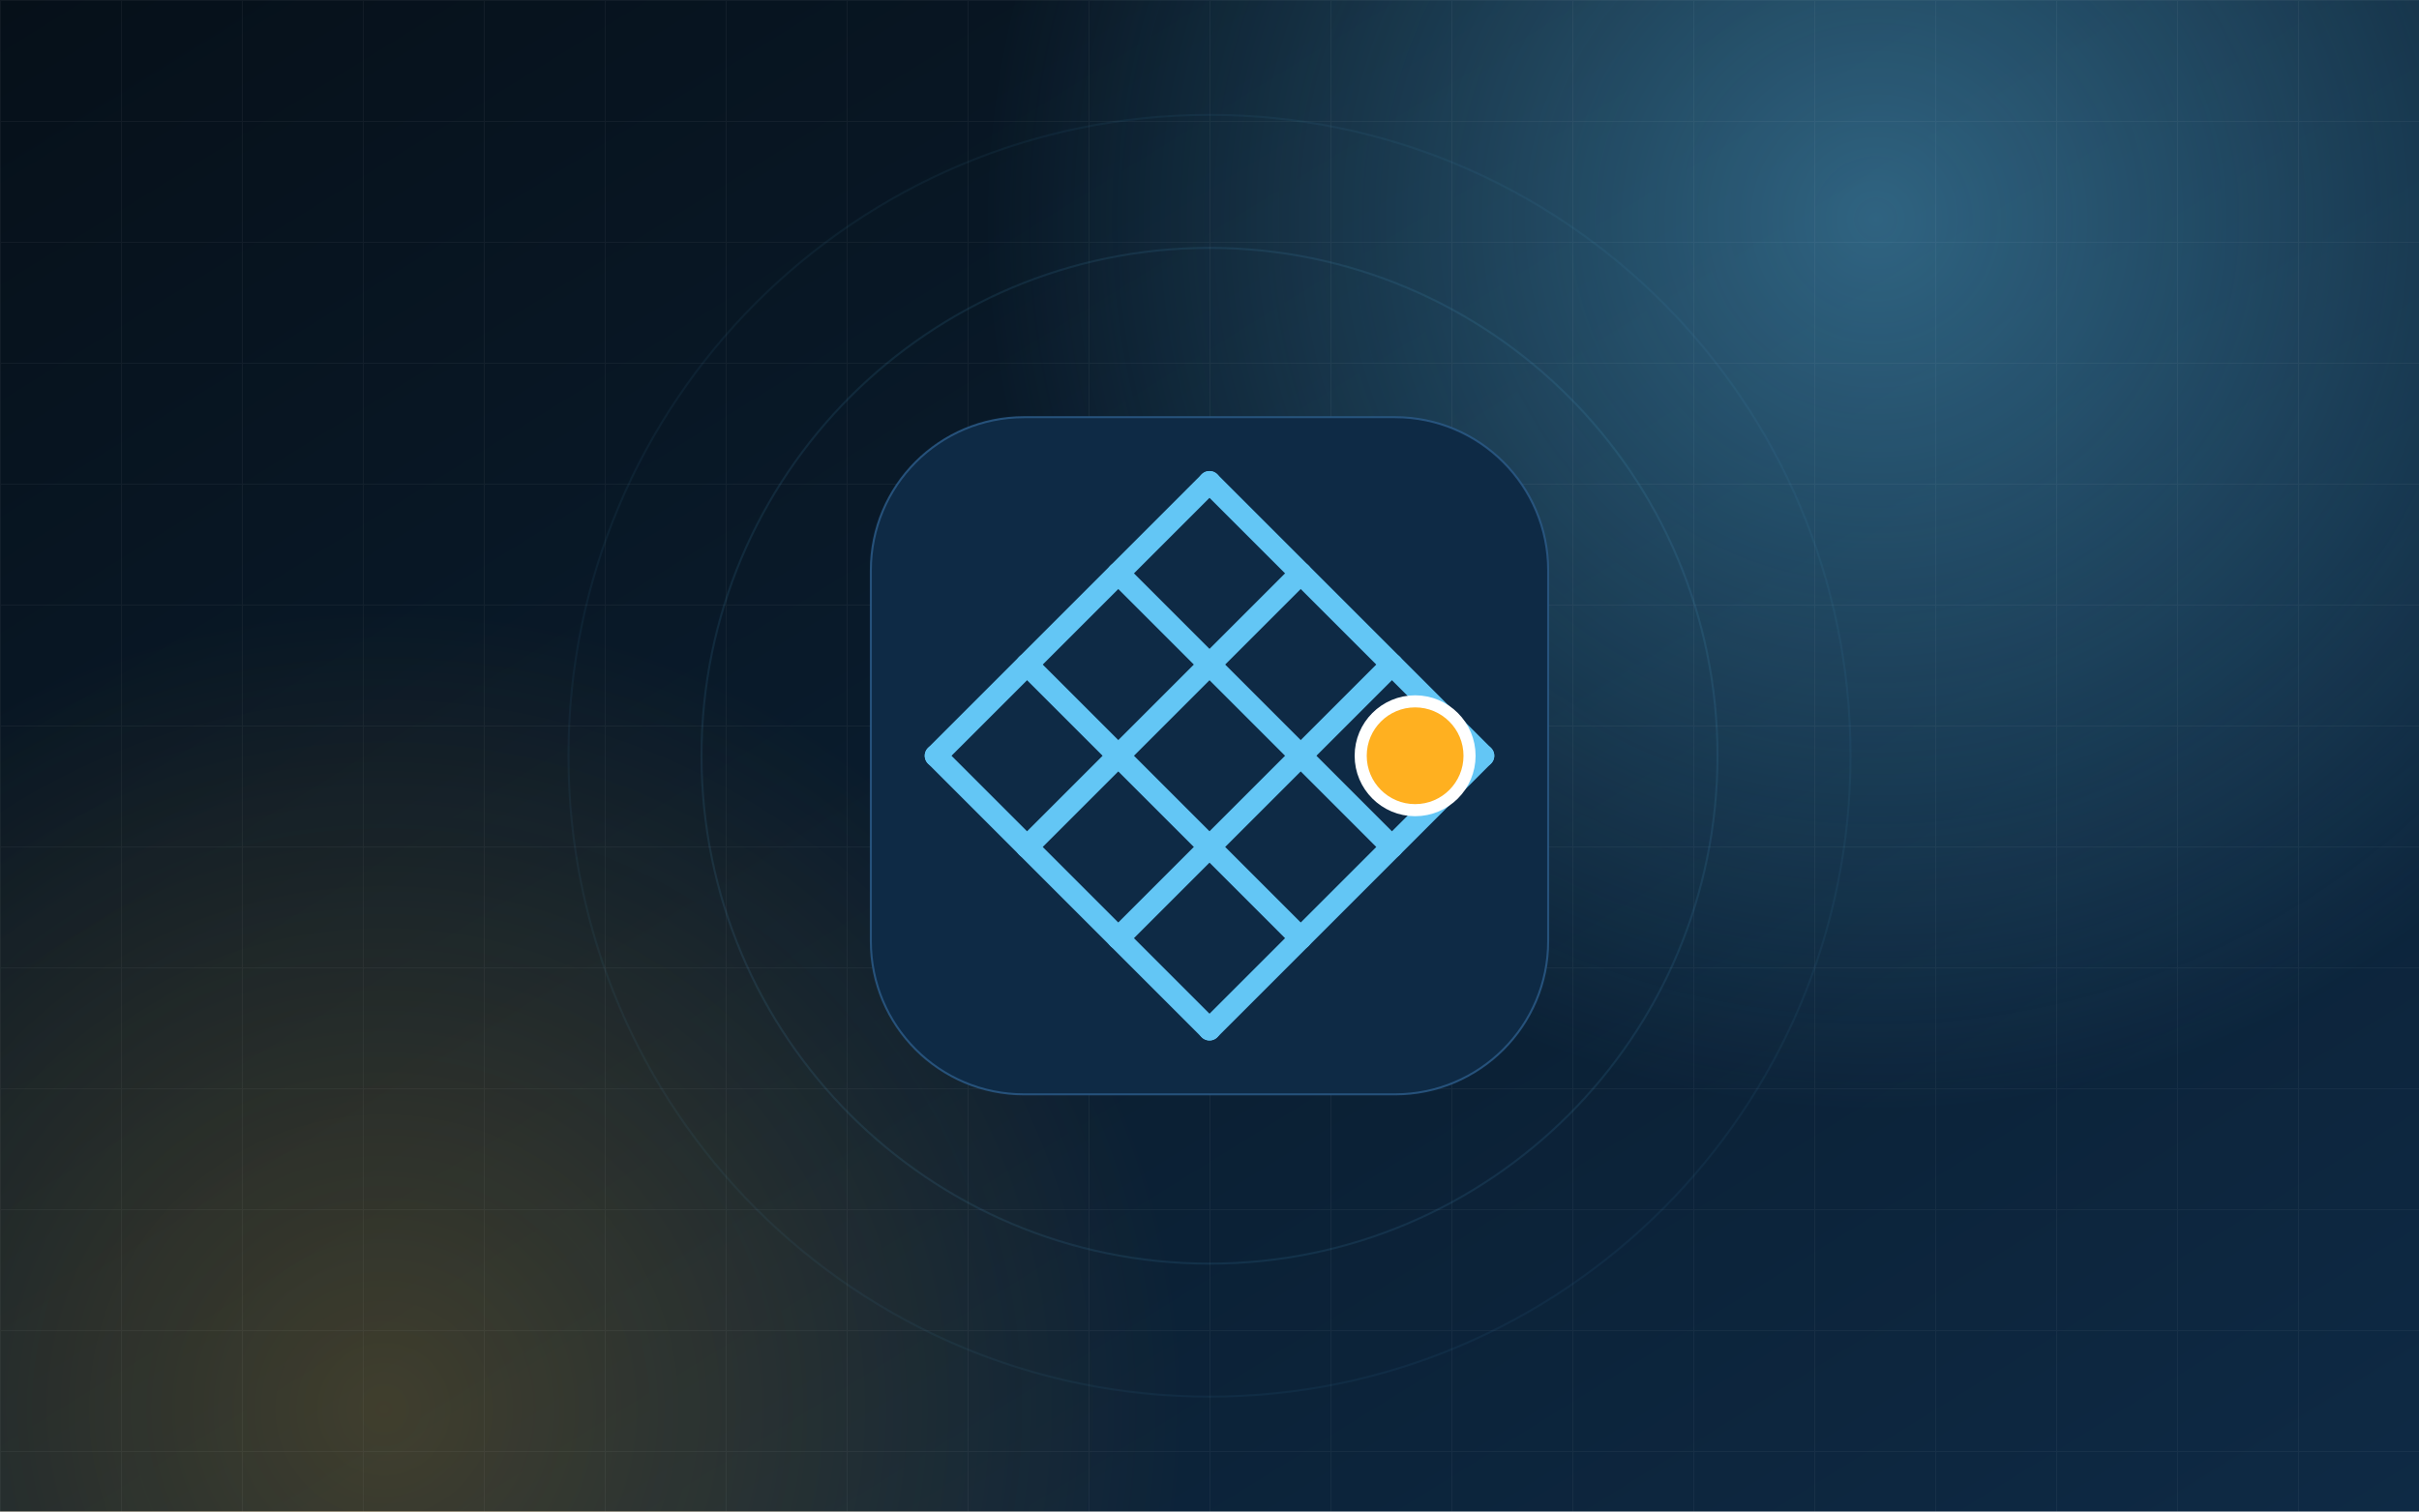
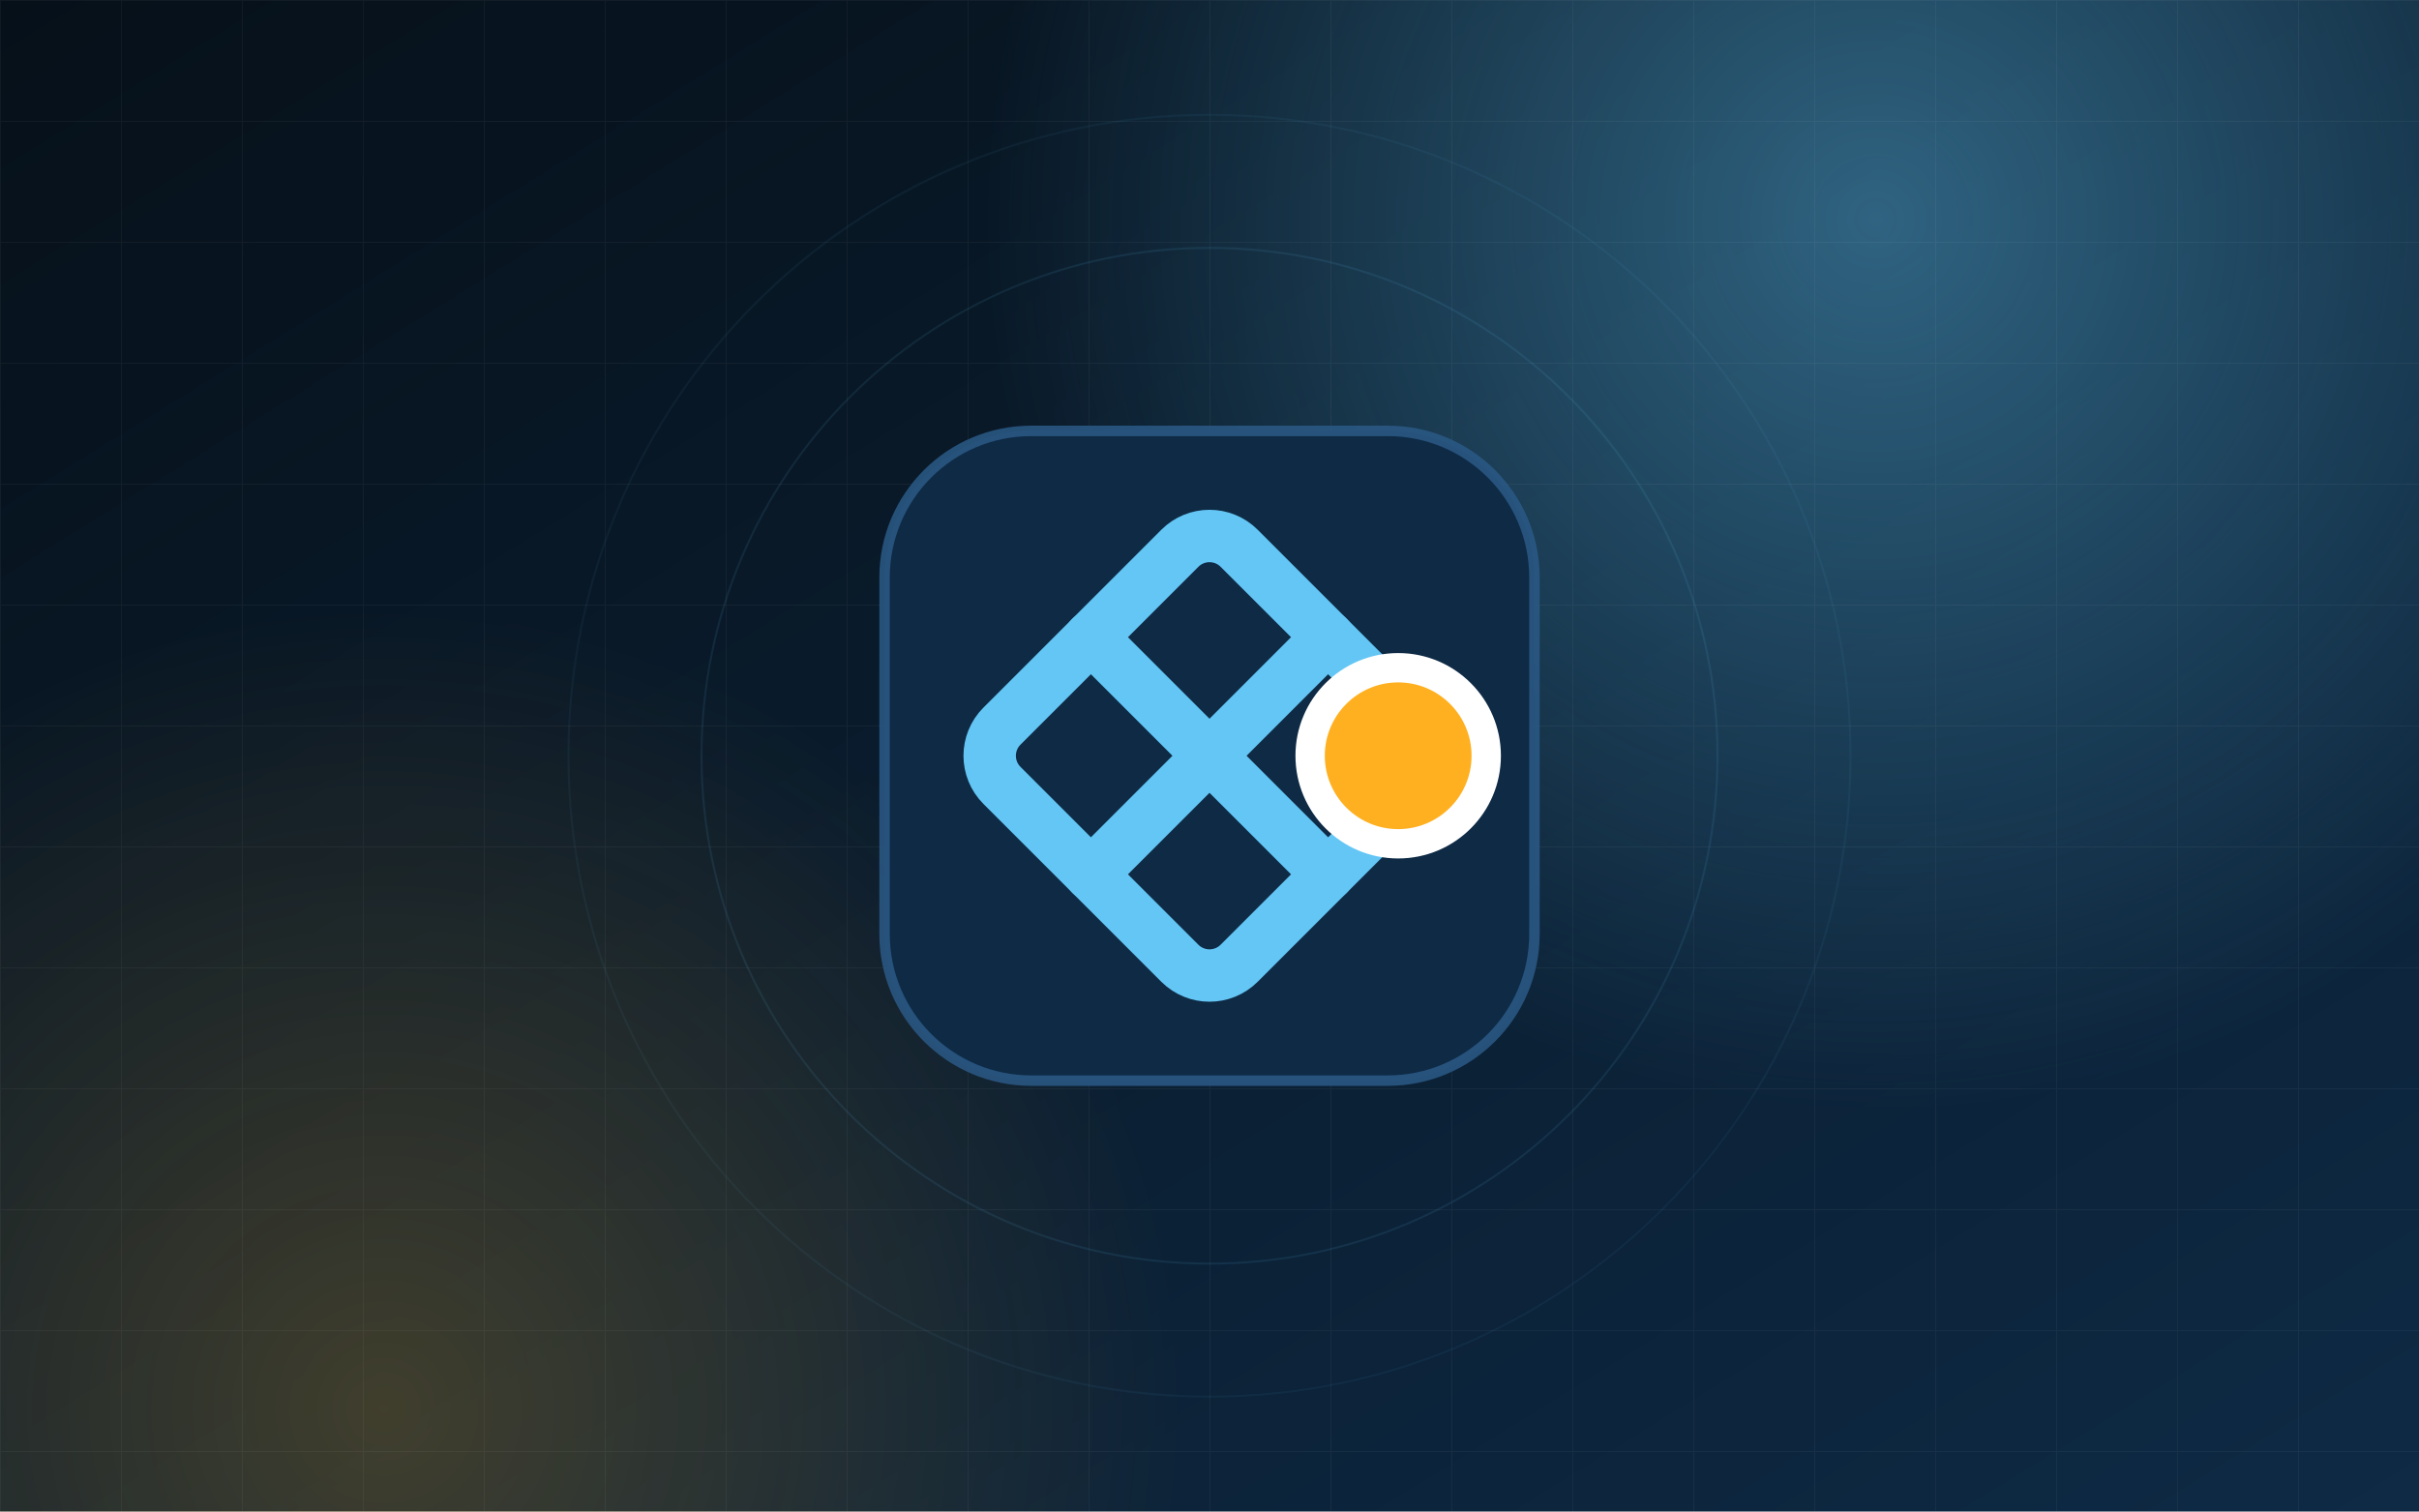
<svg xmlns="http://www.w3.org/2000/svg" viewBox="0 0 1200 750" width="1200" height="750">
  <defs>
    <linearGradient id="bg" x1="0" y1="0" x2="1" y2="1">
      <stop offset="0" stop-color="#061019" />
      <stop offset="1" stop-color="#0e2a45" />
    </linearGradient>
    <radialGradient id="g1" cx="0" cy="0" r="1" gradientUnits="userSpaceOnUse" gradientTransform="translate(930 110) scale(440)">
      <stop offset="0" stop-color="#63C6F5" stop-opacity=".42" />
      <stop offset="1" stop-color="#63C6F5" stop-opacity="0" />
    </radialGradient>
    <radialGradient id="g2" cx="0" cy="0" r="1" gradientUnits="userSpaceOnUse" gradientTransform="translate(190 700) scale(400)">
      <stop offset="0" stop-color="#FFB020" stop-opacity=".22" />
      <stop offset="1" stop-color="#FFB020" stop-opacity="0" />
    </radialGradient>
    <linearGradient id="mark" x1="0" y1="0" x2="1" y2="1">
      <stop offset="0" stop-color="#FFB020" />
      <stop offset="1" stop-color="#63C6F5" />
    </linearGradient>
    <pattern id="grid" width="60" height="60" patternUnits="userSpaceOnUse">
      <path d="M60 0H0V60" fill="none" stroke="#ffffff" stroke-opacity=".045" />
    </pattern>
  </defs>
  <rect width="1200" height="750" fill="url(#bg)" />
  <circle cx="930" cy="110" r="440" fill="url(#g1)" />
  <circle cx="190" cy="700" r="400" fill="url(#g2)" />
  <rect width="1200" height="750" fill="url(#grid)" />
  <g transform="translate(600 375)">
    <circle r="252" fill="none" stroke="#63C6F5" stroke-opacity=".10" />
    <circle r="318" fill="none" stroke="#63C6F5" stroke-opacity=".06" />
-     <rect x="-168" y="-168" width="336" height="336" rx="76" fill="#0E2A45" stroke="#2b5a86" stroke-opacity=".85" />
-     <g transform="rotate(45)" fill="none" stroke="#63C6F5" stroke-width="11" stroke-linecap="round">
-       <line x1="-96" y1="-96" x2="96" y2="-96" />
-       <line x1="-96" y1="-96" x2="-96" y2="96" />
-       <line x1="-96" y1="-32" x2="96" y2="-32" />
-       <line x1="-32" y1="-96" x2="-32" y2="96" />
-       <line x1="-96" y1="32" x2="96" y2="32" />
-       <line x1="32" y1="-96" x2="32" y2="96" />
-       <line x1="-96" y1="96" x2="96" y2="96" />
-       <line x1="96" y1="-96" x2="96" y2="96" />
+     <g transform="scale(5.2) translate(-32 -32)">
+       <rect x="1" y="1" width="62" height="62" rx="14" fill="#0E2A45" stroke="#2b5a86" stroke-opacity=".85" />
+       <g transform="rotate(45 32 32)" fill="none" stroke="#63C6F5" stroke-width="5" stroke-linecap="round">
+         <rect x="16" y="16" width="32" height="32" rx="4" />
+         <line x1="32" y1="16" x2="32" y2="48" />
+         <line x1="16" y1="32" x2="48" y2="32" />
+       </g>
+       <circle cx="50" cy="32" r="8.4" fill="#FFB020" stroke="#FFFFFF" stroke-width="2.8" />
    </g>
-     <circle cx="102" cy="0" r="27" fill="#FFB020" stroke="#ffffff" stroke-width="6" />
  </g>
</svg>
